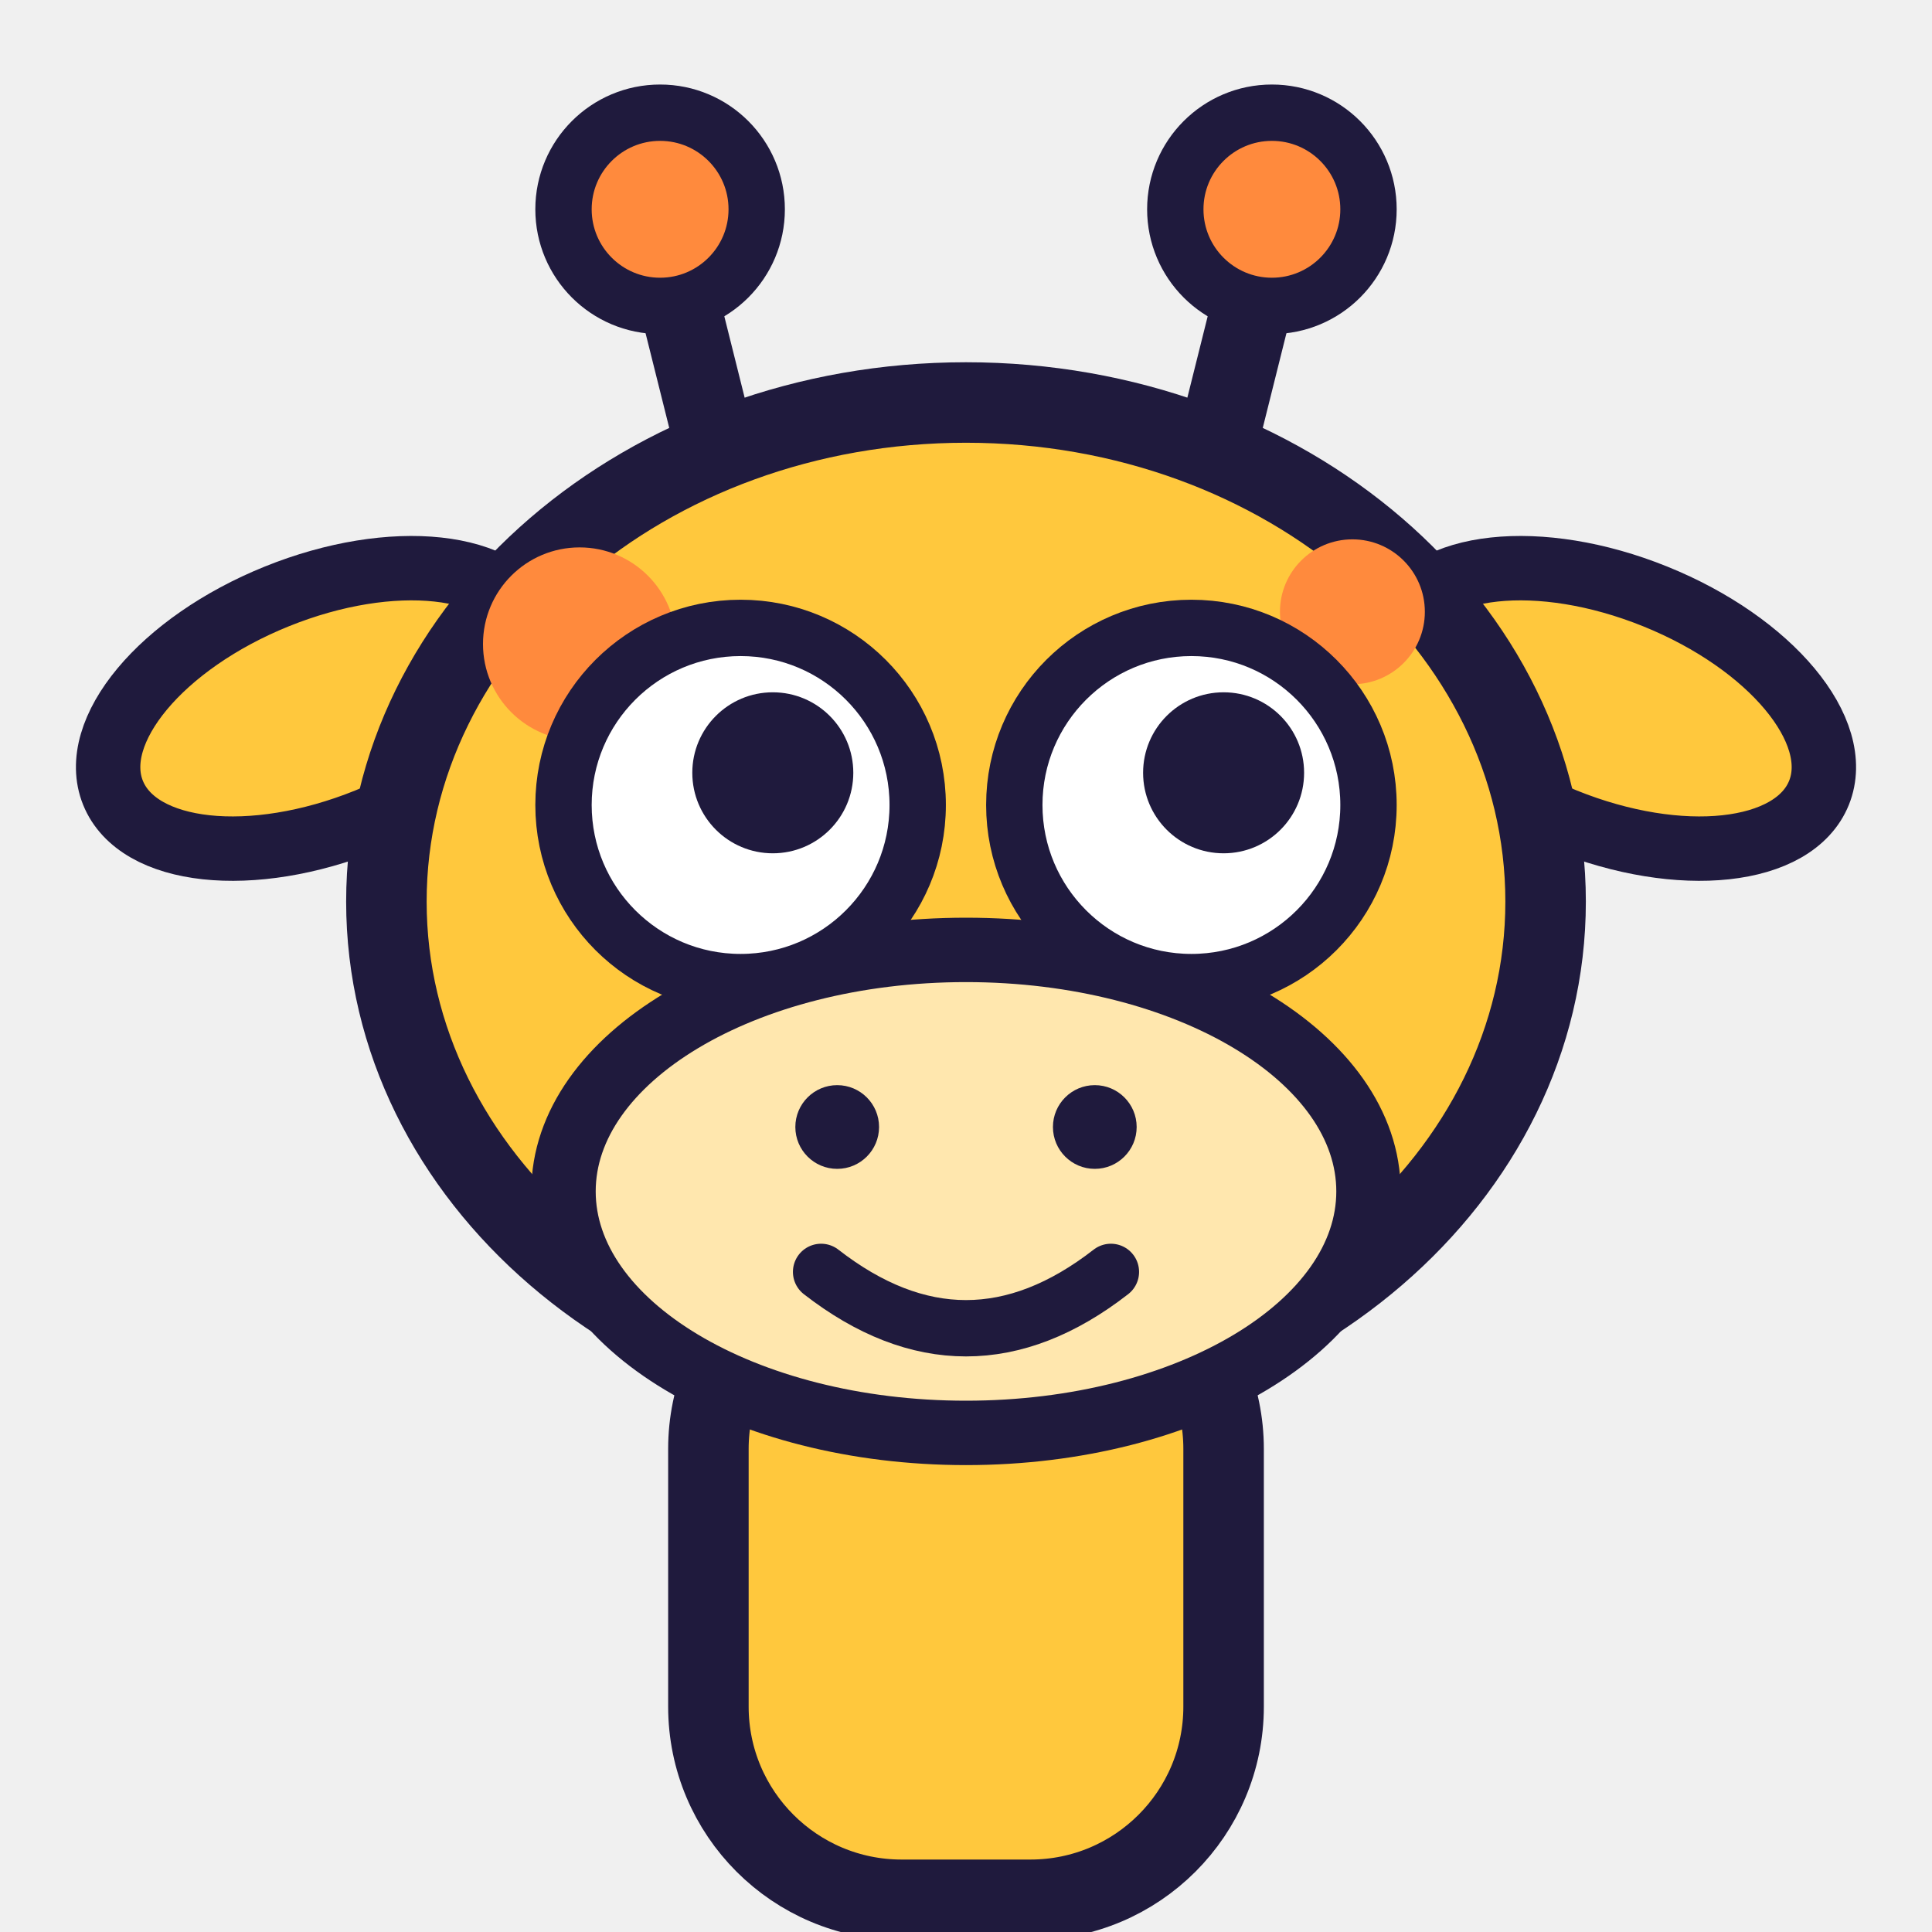
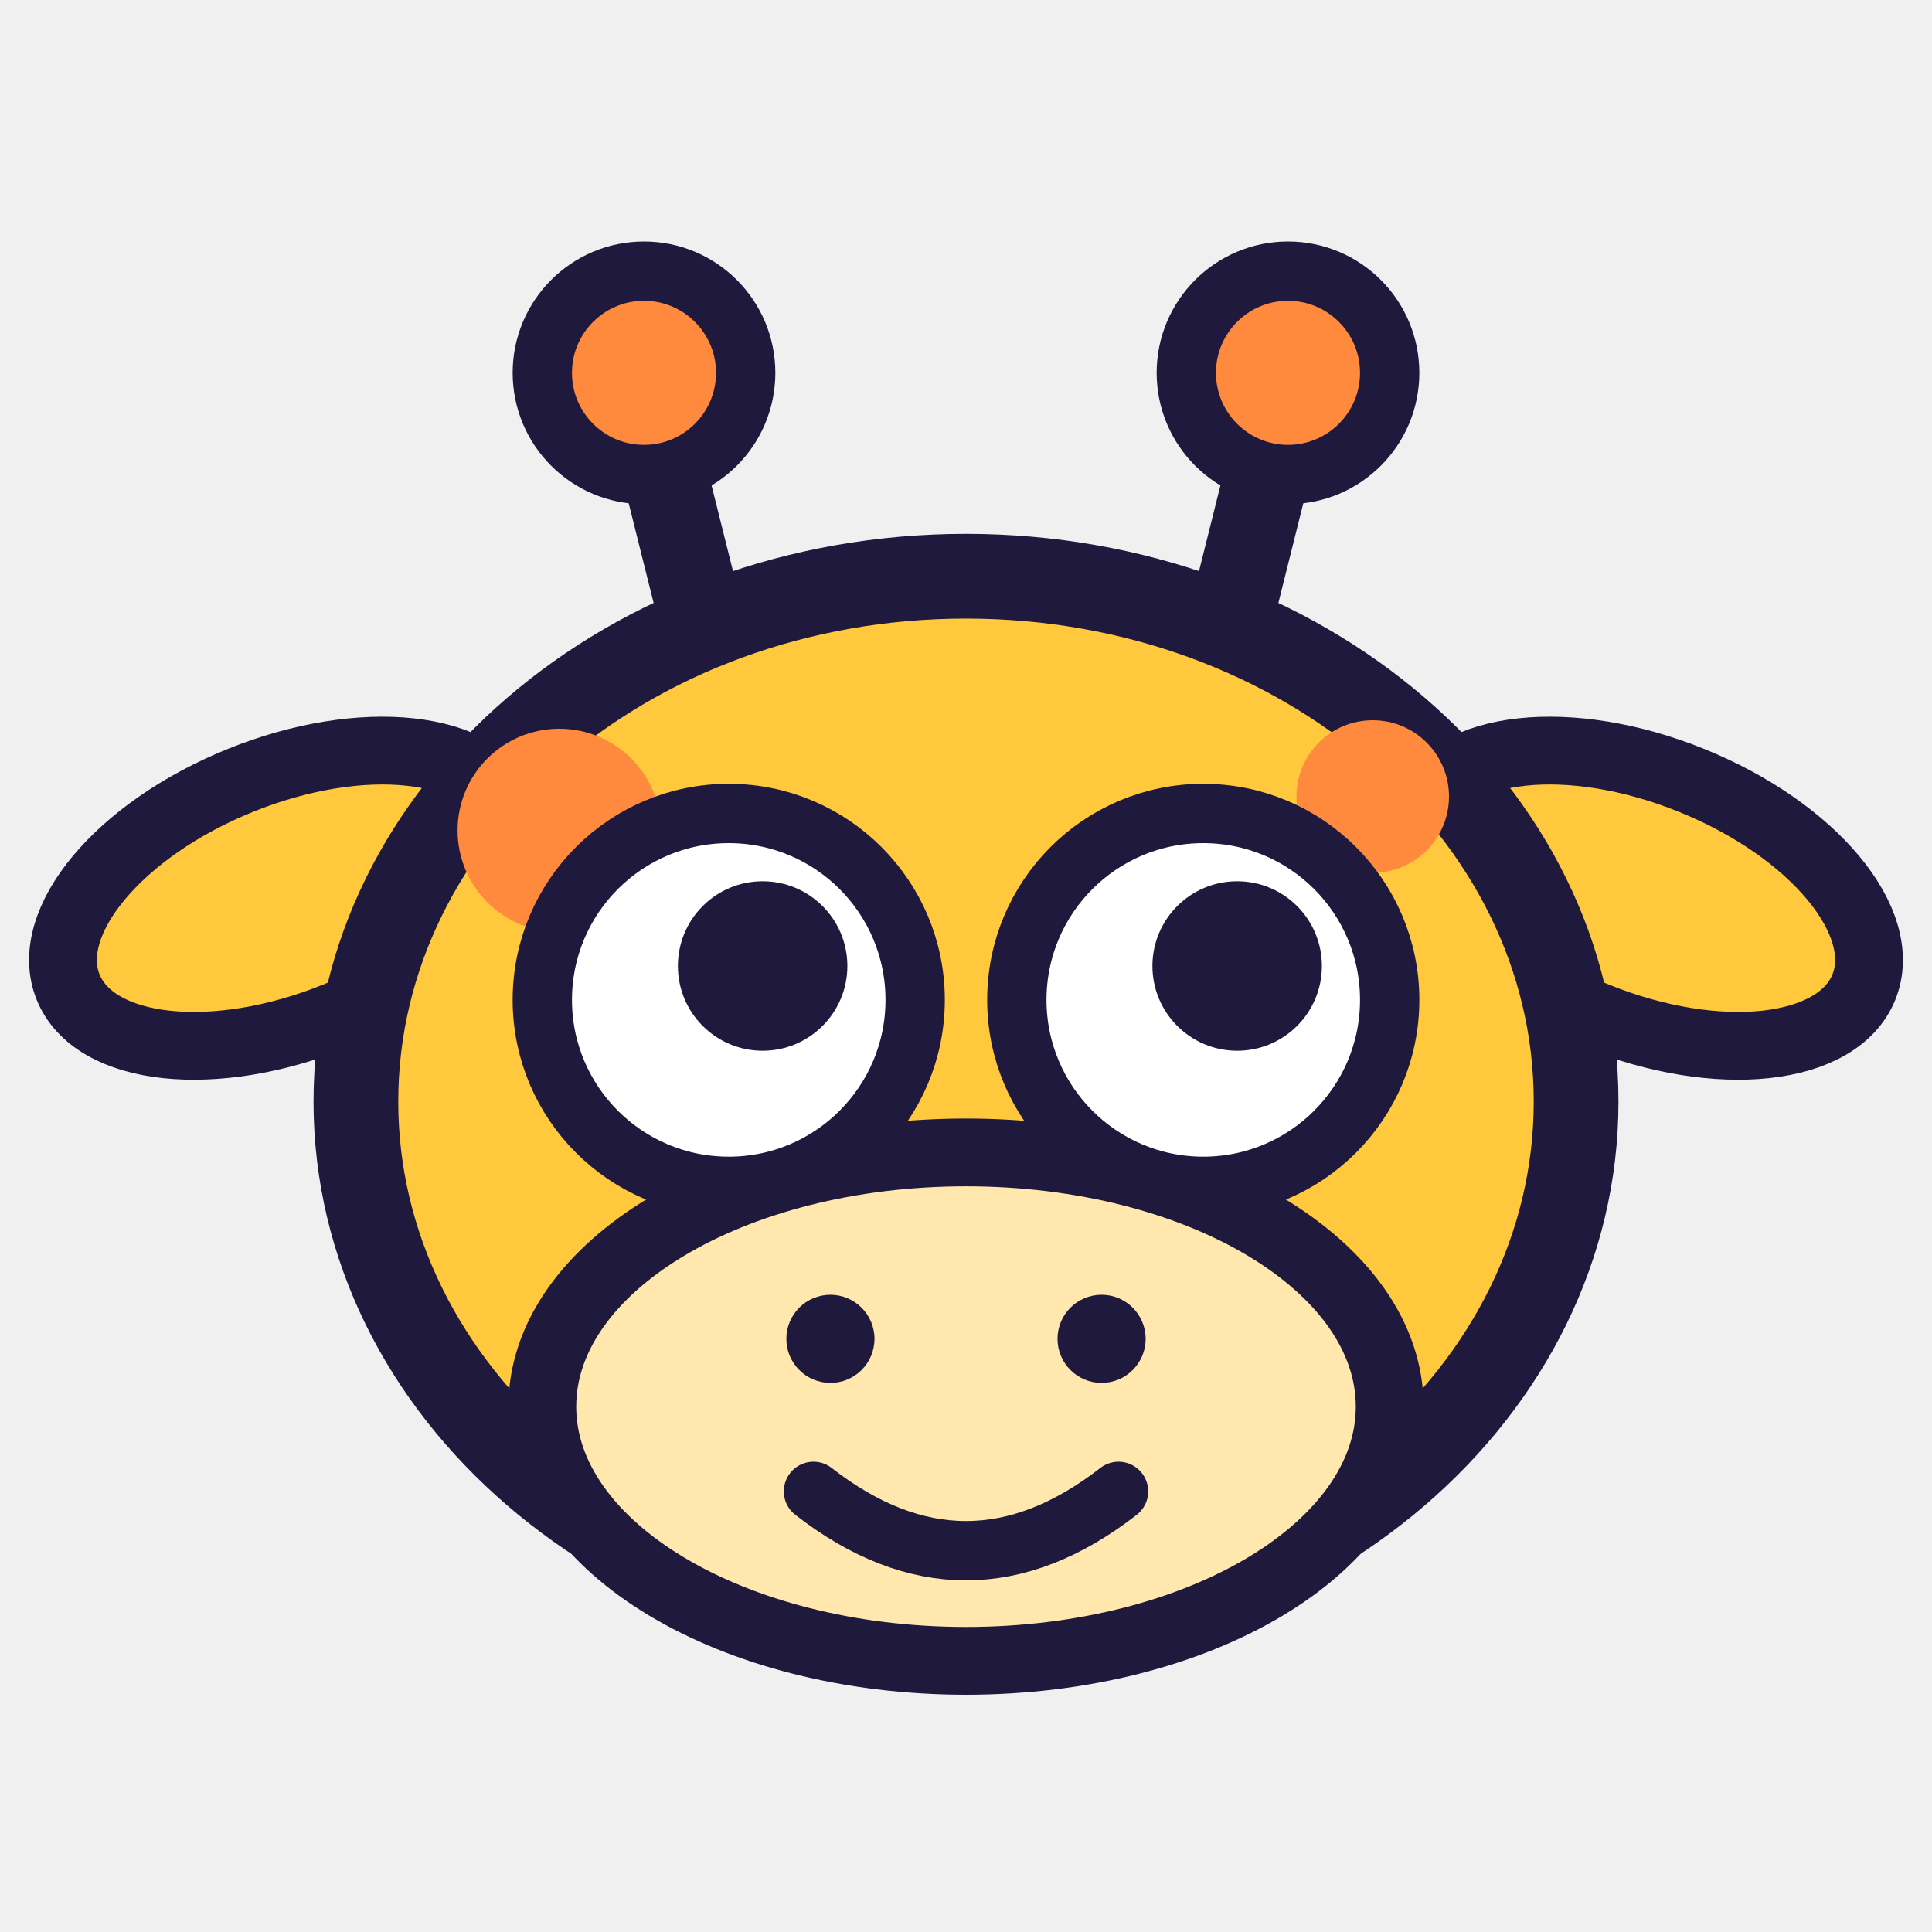
- <svg xmlns="http://www.w3.org/2000/svg" viewBox="50 2 120 120">
+ <svg xmlns="http://www.w3.org/2000/svg" viewBox="53 -7 114 114">
  <path d="M96 36 L91 16 M124 36 L129 16" stroke="#1F1A3D" stroke-width="5" stroke-linecap="round" />
  <circle cx="91" cy="15" r="6" fill="#FF8A3D" stroke="#1F1A3D" stroke-width="3.5" />
  <circle cx="129" cy="15" r="6" fill="#FF8A3D" stroke="#1F1A3D" stroke-width="3.5" />
  <ellipse cx="70" cy="46" rx="14" ry="7.5" fill="#FFC83D" stroke="#1F1A3D" stroke-width="4" transform="rotate(-22 70 46)" />
  <ellipse cx="150" cy="46" rx="14" ry="7.5" fill="#FFC83D" stroke="#1F1A3D" stroke-width="4" transform="rotate(22 150 46)" />
-   <rect x="94" y="80" width="32" height="40" rx="12" fill="#FFC83D" stroke="#1F1A3D" stroke-width="5" />
  <ellipse cx="110" cy="58" rx="36" ry="31" fill="#FFC83D" stroke="#1F1A3D" stroke-width="5" />
  <circle cx="86" cy="42" r="6" fill="#FF8A3D" />
  <circle cx="134" cy="40" r="4.5" fill="#FF8A3D" />
  <ellipse cx="110" cy="76" rx="25" ry="15" fill="#FFE7AE" stroke="#1F1A3D" stroke-width="4" />
  <circle cx="102" cy="72" r="2.6" fill="#1F1A3D" />
  <circle cx="118" cy="72" r="2.6" fill="#1F1A3D" />
  <path d="M101 81 q9 7 18 0" fill="none" stroke="#1F1A3D" stroke-width="3.5" stroke-linecap="round" />
  <circle cx="96" cy="52" r="11" fill="#fff" stroke="#1F1A3D" stroke-width="3.5" />
  <circle cx="124" cy="52" r="11" fill="#fff" stroke="#1F1A3D" stroke-width="3.5" />
  <circle cx="98" cy="50" r="5" fill="#1F1A3D" />
  <circle cx="126" cy="50" r="5" fill="#1F1A3D" />
</svg>
